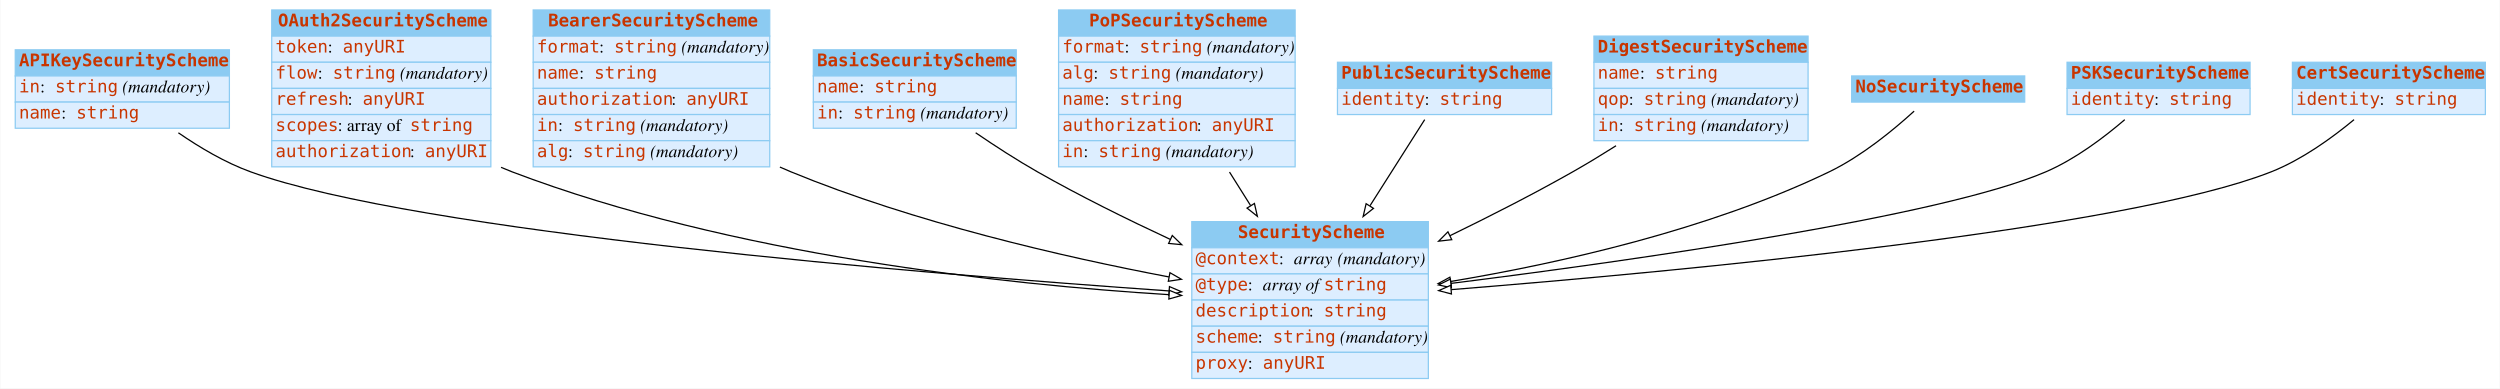
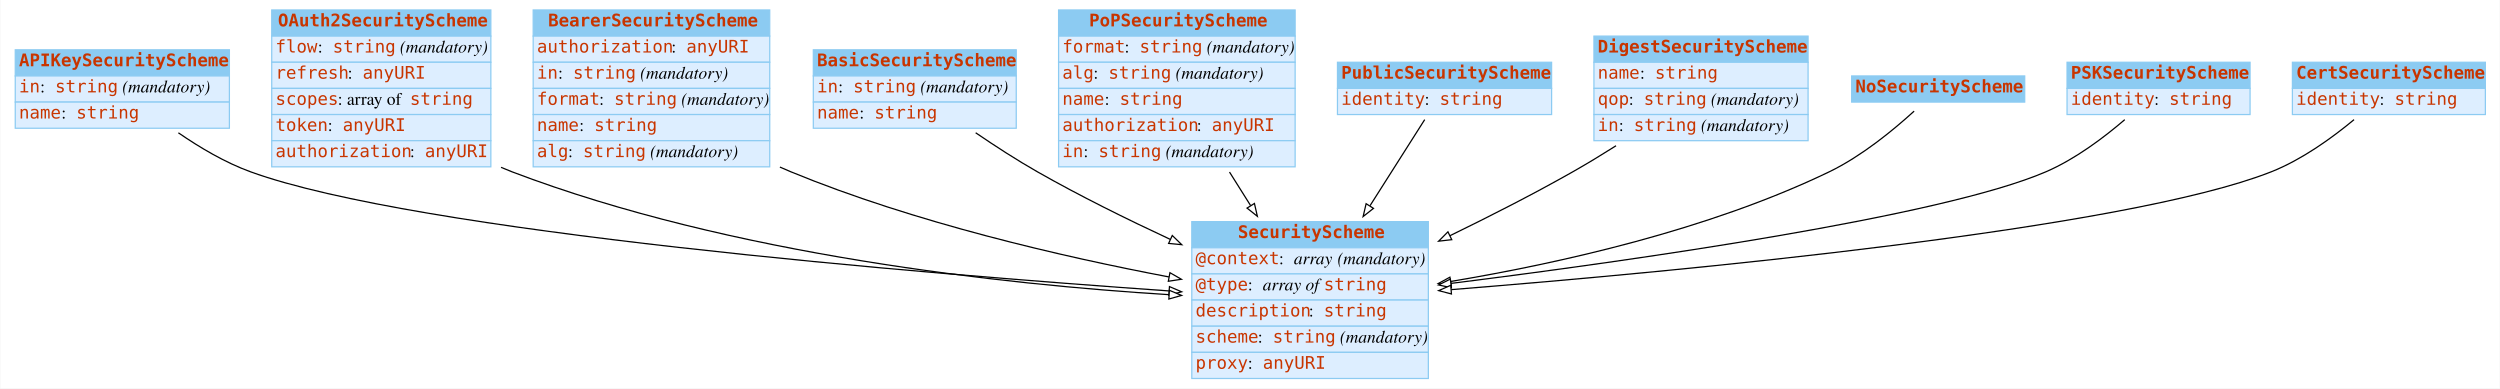
<svg xmlns="http://www.w3.org/2000/svg" width="2008pt" height="312pt" viewBox="0.00 0.00 2007.50 312.00">
  <g id="graph0" class="graph" transform="scale(1 1) rotate(0) translate(4 308)">
    <polygon fill="#ffffff" stroke="transparent" points="-4,4 -4,-308 2003.5,-308 2003.5,4 -4,4" />
    <g id="node1" class="node">
      <polygon fill="#8ccbf2" stroke="transparent" points="8,-247 8,-268 180,-268 180,-247 8,-247" />
      <polygon fill="none" stroke="#8ccbf2" points="8,-247 8,-268 180,-268 180,-247 8,-247" />
      <text text-anchor="start" x="11" y="-254.8" font-family="mono" font-weight="bold" font-size="14.00" fill="#c83500">APIKeySecurityScheme</text>
      <polygon fill="#ddeeff" stroke="transparent" points="8,-226 8,-247 180,-247 180,-226 8,-226" />
      <polygon fill="none" stroke="#8ccbf2" points="8,-226 8,-247 180,-247 180,-226 8,-226" />
      <text text-anchor="start" x="11" y="-233.8" font-family="mono" font-size="14.00" fill="#c83500">in</text>
      <text text-anchor="start" x="28" y="-233.8" font-family="Times,serif" font-size="14.00" fill="#000000"> : </text>
      <text text-anchor="start" x="40" y="-233.8" font-family="mono" font-size="14.00" fill="#c83500">string</text>
      <text text-anchor="start" x="90" y="-233.8" font-family="Times,serif" font-size="14.00" fill="#000000"> </text>
      <text text-anchor="start" x="94" y="-233.8" font-family="Times,serif" font-style="italic" font-size="14.00" fill="#000000">(mandatory)</text>
      <polygon fill="#ddeeff" stroke="transparent" points="8,-205 8,-226 180,-226 180,-205 8,-205" />
      <polygon fill="none" stroke="#8ccbf2" points="8,-205 8,-226 180,-226 180,-205 8,-205" />
      <text text-anchor="start" x="11" y="-212.8" font-family="mono" font-size="14.00" fill="#c83500">name</text>
      <text text-anchor="start" x="45" y="-212.8" font-family="Times,serif" font-size="14.00" fill="#000000"> : </text>
      <text text-anchor="start" x="57" y="-212.8" font-family="mono" font-size="14.00" fill="#c83500">string</text>
    </g>
    <g id="node3" class="node">
      <polygon fill="#8ccbf2" stroke="transparent" points="953,-109 953,-130 1143,-130 1143,-109 953,-109" />
      <polygon fill="none" stroke="#8ccbf2" points="953,-109 953,-130 1143,-130 1143,-109 953,-109" />
      <text text-anchor="start" x="990" y="-116.8" font-family="mono" font-weight="bold" font-size="14.00" fill="#c83500">SecurityScheme</text>
      <polygon fill="#ddeeff" stroke="transparent" points="953,-88 953,-109 1143,-109 1143,-88 953,-88" />
      <polygon fill="none" stroke="#8ccbf2" points="953,-88 953,-109 1143,-109 1143,-88 953,-88" />
      <text text-anchor="start" x="956" y="-95.8" font-family="mono" font-size="14.00" fill="#c83500">@context</text>
      <text text-anchor="start" x="1023" y="-95.8" font-family="Times,serif" font-size="14.00" fill="#000000"> : </text>
      <text text-anchor="start" x="1035" y="-95.8" font-family="Times,serif" font-style="italic" font-size="14.00" fill="#000000">array</text>
      <text text-anchor="start" x="1066" y="-95.8" font-family="Times,serif" font-size="14.00" fill="#000000"> </text>
      <text text-anchor="start" x="1070" y="-95.8" font-family="Times,serif" font-style="italic" font-size="14.00" fill="#000000">(mandatory)</text>
      <polygon fill="#ddeeff" stroke="transparent" points="953,-67 953,-88 1143,-88 1143,-67 953,-67" />
      <polygon fill="none" stroke="#8ccbf2" points="953,-67 953,-88 1143,-88 1143,-67 953,-67" />
      <text text-anchor="start" x="956" y="-74.8" font-family="mono" font-size="14.00" fill="#c83500">@type</text>
      <text text-anchor="start" x="998" y="-74.8" font-family="Times,serif" font-size="14.00" fill="#000000"> : </text>
      <text text-anchor="start" x="1010" y="-74.8" font-family="Times,serif" font-style="italic" font-size="14.00" fill="#000000">array of </text>
      <text text-anchor="start" x="1059" y="-74.8" font-family="mono" font-size="14.00" fill="#c83500">string</text>
      <polygon fill="#ddeeff" stroke="transparent" points="953,-46 953,-67 1143,-67 1143,-46 953,-46" />
      <polygon fill="none" stroke="#8ccbf2" points="953,-46 953,-67 1143,-67 1143,-46 953,-46" />
      <text text-anchor="start" x="956" y="-53.8" font-family="mono" font-size="14.00" fill="#c83500">description</text>
      <text text-anchor="start" x="1047" y="-53.8" font-family="Times,serif" font-size="14.00" fill="#000000"> : </text>
      <text text-anchor="start" x="1059" y="-53.8" font-family="mono" font-size="14.00" fill="#c83500">string</text>
      <polygon fill="#ddeeff" stroke="transparent" points="953,-25 953,-46 1143,-46 1143,-25 953,-25" />
      <polygon fill="none" stroke="#8ccbf2" points="953,-25 953,-46 1143,-46 1143,-25 953,-25" />
      <text text-anchor="start" x="956" y="-32.8" font-family="mono" font-size="14.00" fill="#c83500">scheme</text>
      <text text-anchor="start" x="1006" y="-32.8" font-family="Times,serif" font-size="14.00" fill="#000000"> : </text>
      <text text-anchor="start" x="1018" y="-32.8" font-family="mono" font-size="14.00" fill="#c83500">string</text>
      <text text-anchor="start" x="1068" y="-32.8" font-family="Times,serif" font-size="14.00" fill="#000000"> </text>
      <text text-anchor="start" x="1072" y="-32.8" font-family="Times,serif" font-style="italic" font-size="14.00" fill="#000000">(mandatory)</text>
      <polygon fill="#ddeeff" stroke="transparent" points="953,-4 953,-25 1143,-25 1143,-4 953,-4" />
      <polygon fill="none" stroke="#8ccbf2" points="953,-4 953,-25 1143,-25 1143,-4 953,-4" />
      <text text-anchor="start" x="956" y="-11.8" font-family="mono" font-size="14.00" fill="#c83500">proxy</text>
      <text text-anchor="start" x="998" y="-11.8" font-family="Times,serif" font-size="14.00" fill="#000000"> : </text>
      <text text-anchor="start" x="1010" y="-11.8" font-family="mono" font-size="14.00" fill="#c83500">anyURI</text>
    </g>
-     <g id="edge3" class="edge">
+     <g id="edge5" class="edge">
      <path fill="none" stroke="#000000" d="M139.028,-201.327C156.245,-189.459 176.65,-177.396 197,-170 330.012,-121.66 735.104,-88.296 934.579,-74.337" />
      <polygon fill="#ffffff" stroke="#000000" points="935.062,-77.811 944.795,-73.626 934.576,-70.828 935.062,-77.811" />
    </g>
    <g id="node2" class="node">
      <polygon fill="#8ccbf2" stroke="transparent" points="214,-279 214,-300 390,-300 390,-279 214,-279" />
      <polygon fill="none" stroke="#8ccbf2" points="214,-279 214,-300 390,-300 390,-279 214,-279" />
      <text text-anchor="start" x="219" y="-286.8" font-family="mono" font-weight="bold" font-size="14.00" fill="#c83500">OAuth2SecurityScheme</text>
      <polygon fill="#ddeeff" stroke="transparent" points="214,-258 214,-279 390,-279 390,-258 214,-258" />
      <polygon fill="none" stroke="#8ccbf2" points="214,-258 214,-279 390,-279 390,-258 214,-258" />
-       <text text-anchor="start" x="217" y="-265.8" font-family="mono" font-size="14.00" fill="#c83500">token</text>
-       <text text-anchor="start" x="259" y="-265.8" font-family="Times,serif" font-size="14.00" fill="#000000"> : </text>
-       <text text-anchor="start" x="271" y="-265.8" font-family="mono" font-size="14.00" fill="#c83500">anyURI</text>
+       <text text-anchor="start" x="217" y="-265.8" font-family="mono" font-size="14.00" fill="#c83500">flow</text>
+       <text text-anchor="start" x="251" y="-265.8" font-family="Times,serif" font-size="14.00" fill="#000000"> : </text>
+       <text text-anchor="start" x="263" y="-265.8" font-family="mono" font-size="14.00" fill="#c83500">string</text>
+       <text text-anchor="start" x="313" y="-265.8" font-family="Times,serif" font-size="14.00" fill="#000000"> </text>
+       <text text-anchor="start" x="317" y="-265.8" font-family="Times,serif" font-style="italic" font-size="14.00" fill="#000000">(mandatory)</text>
      <polygon fill="#ddeeff" stroke="transparent" points="214,-237 214,-258 390,-258 390,-237 214,-237" />
      <polygon fill="none" stroke="#8ccbf2" points="214,-237 214,-258 390,-258 390,-237 214,-237" />
-       <text text-anchor="start" x="217" y="-244.8" font-family="mono" font-size="14.00" fill="#c83500">flow</text>
-       <text text-anchor="start" x="251" y="-244.8" font-family="Times,serif" font-size="14.00" fill="#000000"> : </text>
-       <text text-anchor="start" x="263" y="-244.8" font-family="mono" font-size="14.00" fill="#c83500">string</text>
-       <text text-anchor="start" x="313" y="-244.8" font-family="Times,serif" font-size="14.00" fill="#000000"> </text>
-       <text text-anchor="start" x="317" y="-244.8" font-family="Times,serif" font-style="italic" font-size="14.00" fill="#000000">(mandatory)</text>
+       <text text-anchor="start" x="217" y="-244.8" font-family="mono" font-size="14.00" fill="#c83500">refresh</text>
+       <text text-anchor="start" x="275" y="-244.8" font-family="Times,serif" font-size="14.00" fill="#000000"> : </text>
+       <text text-anchor="start" x="287" y="-244.8" font-family="mono" font-size="14.00" fill="#c83500">anyURI</text>
      <polygon fill="#ddeeff" stroke="transparent" points="214,-216 214,-237 390,-237 390,-216 214,-216" />
      <polygon fill="none" stroke="#8ccbf2" points="214,-216 214,-237 390,-237 390,-216 214,-216" />
-       <text text-anchor="start" x="217" y="-223.8" font-family="mono" font-size="14.00" fill="#c83500">refresh</text>
-       <text text-anchor="start" x="275" y="-223.8" font-family="Times,serif" font-size="14.00" fill="#000000"> : </text>
-       <text text-anchor="start" x="287" y="-223.8" font-family="mono" font-size="14.00" fill="#c83500">anyURI</text>
+       <text text-anchor="start" x="217" y="-223.8" font-family="mono" font-size="14.00" fill="#c83500">scopes</text>
+       <text text-anchor="start" x="267" y="-223.8" font-family="Times,serif" font-size="14.00" fill="#000000"> : array of </text>
+       <text text-anchor="start" x="325" y="-223.8" font-family="mono" font-size="14.00" fill="#c83500">string</text>
      <polygon fill="#ddeeff" stroke="transparent" points="214,-195 214,-216 390,-216 390,-195 214,-195" />
      <polygon fill="none" stroke="#8ccbf2" points="214,-195 214,-216 390,-216 390,-195 214,-195" />
-       <text text-anchor="start" x="217" y="-202.8" font-family="mono" font-size="14.00" fill="#c83500">scopes</text>
-       <text text-anchor="start" x="267" y="-202.8" font-family="Times,serif" font-size="14.00" fill="#000000"> : array of </text>
-       <text text-anchor="start" x="325" y="-202.8" font-family="mono" font-size="14.00" fill="#c83500">string</text>
+       <text text-anchor="start" x="217" y="-202.8" font-family="mono" font-size="14.00" fill="#c83500">token</text>
+       <text text-anchor="start" x="259" y="-202.8" font-family="Times,serif" font-size="14.00" fill="#000000"> : </text>
+       <text text-anchor="start" x="271" y="-202.8" font-family="mono" font-size="14.00" fill="#c83500">anyURI</text>
      <polygon fill="#ddeeff" stroke="transparent" points="214,-174 214,-195 390,-195 390,-174 214,-174" />
      <polygon fill="none" stroke="#8ccbf2" points="214,-174 214,-195 390,-195 390,-174 214,-174" />
      <text text-anchor="start" x="217" y="-181.8" font-family="mono" font-size="14.00" fill="#c83500">authorization</text>
      <text text-anchor="start" x="325" y="-181.8" font-family="Times,serif" font-size="14.00" fill="#000000"> : </text>
      <text text-anchor="start" x="337" y="-181.8" font-family="mono" font-size="14.00" fill="#c83500">anyURI</text>
    </g>
-     <g id="edge1" class="edge">
+     <g id="edge2" class="edge">
      <path fill="none" stroke="#000000" d="M398.204,-173.598C401.134,-172.319 404.07,-171.115 407,-170 583.587,-102.797 803.761,-79.44 934.721,-71.323" />
      <polygon fill="#ffffff" stroke="#000000" points="935,-74.813 944.772,-70.719 934.58,-67.825 935,-74.813" />
    </g>
    <g id="node4" class="node">
      <polygon fill="#8ccbf2" stroke="transparent" points="424,-279 424,-300 614,-300 614,-279 424,-279" />
      <polygon fill="none" stroke="#8ccbf2" points="424,-279 424,-300 614,-300 614,-279 424,-279" />
      <text text-anchor="start" x="436" y="-286.8" font-family="mono" font-weight="bold" font-size="14.00" fill="#c83500">BearerSecurityScheme</text>
      <polygon fill="#ddeeff" stroke="transparent" points="424,-258 424,-279 614,-279 614,-258 424,-258" />
      <polygon fill="none" stroke="#8ccbf2" points="424,-258 424,-279 614,-279 614,-258 424,-258" />
-       <text text-anchor="start" x="427" y="-265.8" font-family="mono" font-size="14.00" fill="#c83500">format</text>
-       <text text-anchor="start" x="477" y="-265.8" font-family="Times,serif" font-size="14.00" fill="#000000"> : </text>
-       <text text-anchor="start" x="489" y="-265.8" font-family="mono" font-size="14.00" fill="#c83500">string</text>
-       <text text-anchor="start" x="539" y="-265.8" font-family="Times,serif" font-size="14.00" fill="#000000"> </text>
-       <text text-anchor="start" x="543" y="-265.8" font-family="Times,serif" font-style="italic" font-size="14.00" fill="#000000">(mandatory)</text>
+       <text text-anchor="start" x="427" y="-265.8" font-family="mono" font-size="14.00" fill="#c83500">authorization</text>
+       <text text-anchor="start" x="535" y="-265.8" font-family="Times,serif" font-size="14.00" fill="#000000"> : </text>
+       <text text-anchor="start" x="547" y="-265.8" font-family="mono" font-size="14.00" fill="#c83500">anyURI</text>
      <polygon fill="#ddeeff" stroke="transparent" points="424,-237 424,-258 614,-258 614,-237 424,-237" />
      <polygon fill="none" stroke="#8ccbf2" points="424,-237 424,-258 614,-258 614,-237 424,-237" />
-       <text text-anchor="start" x="427" y="-244.8" font-family="mono" font-size="14.00" fill="#c83500">name</text>
-       <text text-anchor="start" x="461" y="-244.8" font-family="Times,serif" font-size="14.00" fill="#000000"> : </text>
-       <text text-anchor="start" x="473" y="-244.8" font-family="mono" font-size="14.00" fill="#c83500">string</text>
+       <text text-anchor="start" x="427" y="-244.8" font-family="mono" font-size="14.00" fill="#c83500">in</text>
+       <text text-anchor="start" x="444" y="-244.8" font-family="Times,serif" font-size="14.00" fill="#000000"> : </text>
+       <text text-anchor="start" x="456" y="-244.8" font-family="mono" font-size="14.00" fill="#c83500">string</text>
+       <text text-anchor="start" x="506" y="-244.8" font-family="Times,serif" font-size="14.00" fill="#000000"> </text>
+       <text text-anchor="start" x="510" y="-244.8" font-family="Times,serif" font-style="italic" font-size="14.00" fill="#000000">(mandatory)</text>
      <polygon fill="#ddeeff" stroke="transparent" points="424,-216 424,-237 614,-237 614,-216 424,-216" />
      <polygon fill="none" stroke="#8ccbf2" points="424,-216 424,-237 614,-237 614,-216 424,-216" />
-       <text text-anchor="start" x="427" y="-223.8" font-family="mono" font-size="14.00" fill="#c83500">authorization</text>
-       <text text-anchor="start" x="535" y="-223.8" font-family="Times,serif" font-size="14.00" fill="#000000"> : </text>
-       <text text-anchor="start" x="547" y="-223.8" font-family="mono" font-size="14.00" fill="#c83500">anyURI</text>
+       <text text-anchor="start" x="427" y="-223.8" font-family="mono" font-size="14.00" fill="#c83500">format</text>
+       <text text-anchor="start" x="477" y="-223.8" font-family="Times,serif" font-size="14.00" fill="#000000"> : </text>
+       <text text-anchor="start" x="489" y="-223.8" font-family="mono" font-size="14.00" fill="#c83500">string</text>
+       <text text-anchor="start" x="539" y="-223.8" font-family="Times,serif" font-size="14.00" fill="#000000"> </text>
+       <text text-anchor="start" x="543" y="-223.8" font-family="Times,serif" font-style="italic" font-size="14.00" fill="#000000">(mandatory)</text>
      <polygon fill="#ddeeff" stroke="transparent" points="424,-195 424,-216 614,-216 614,-195 424,-195" />
      <polygon fill="none" stroke="#8ccbf2" points="424,-195 424,-216 614,-216 614,-195 424,-195" />
-       <text text-anchor="start" x="427" y="-202.8" font-family="mono" font-size="14.00" fill="#c83500">in</text>
-       <text text-anchor="start" x="444" y="-202.8" font-family="Times,serif" font-size="14.00" fill="#000000"> : </text>
-       <text text-anchor="start" x="456" y="-202.8" font-family="mono" font-size="14.00" fill="#c83500">string</text>
-       <text text-anchor="start" x="506" y="-202.8" font-family="Times,serif" font-size="14.00" fill="#000000"> </text>
-       <text text-anchor="start" x="510" y="-202.8" font-family="Times,serif" font-style="italic" font-size="14.00" fill="#000000">(mandatory)</text>
+       <text text-anchor="start" x="427" y="-202.8" font-family="mono" font-size="14.00" fill="#c83500">name</text>
+       <text text-anchor="start" x="461" y="-202.8" font-family="Times,serif" font-size="14.00" fill="#000000"> : </text>
+       <text text-anchor="start" x="473" y="-202.8" font-family="mono" font-size="14.00" fill="#c83500">string</text>
      <polygon fill="#ddeeff" stroke="transparent" points="424,-174 424,-195 614,-195 614,-174 424,-174" />
      <polygon fill="none" stroke="#8ccbf2" points="424,-174 424,-195 614,-195 614,-174 424,-174" />
      <text text-anchor="start" x="427" y="-181.8" font-family="mono" font-size="14.00" fill="#c83500">alg</text>
      <text text-anchor="start" x="452" y="-181.8" font-family="Times,serif" font-size="14.00" fill="#000000"> : </text>
      <text text-anchor="start" x="464" y="-181.8" font-family="mono" font-size="14.00" fill="#c83500">string</text>
      <text text-anchor="start" x="514" y="-181.8" font-family="Times,serif" font-size="14.00" fill="#000000"> </text>
      <text text-anchor="start" x="518" y="-181.8" font-family="Times,serif" font-style="italic" font-size="14.00" fill="#000000">(mandatory)</text>
    </g>
-     <g id="edge8" class="edge">
+     <g id="edge3" class="edge">
      <path fill="none" stroke="#000000" d="M622.168,-173.817C625.12,-172.484 628.067,-171.208 631,-170 729.994,-129.235 849.103,-101.799 934.631,-85.562" />
      <polygon fill="#ffffff" stroke="#000000" points="935.446,-88.97 944.629,-83.686 934.155,-82.091 935.446,-88.97" />
    </g>
    <g id="node5" class="node">
      <polygon fill="#8ccbf2" stroke="transparent" points="649,-247 649,-268 812,-268 812,-247 649,-247" />
      <polygon fill="none" stroke="#8ccbf2" points="649,-247 649,-268 812,-268 812,-247 649,-247" />
      <text text-anchor="start" x="652" y="-254.8" font-family="mono" font-weight="bold" font-size="14.00" fill="#c83500">BasicSecurityScheme</text>
      <polygon fill="#ddeeff" stroke="transparent" points="649,-226 649,-247 812,-247 812,-226 649,-226" />
      <polygon fill="none" stroke="#8ccbf2" points="649,-226 649,-247 812,-247 812,-226 649,-226" />
-       <text text-anchor="start" x="652" y="-233.8" font-family="mono" font-size="14.00" fill="#c83500">name</text>
-       <text text-anchor="start" x="686" y="-233.8" font-family="Times,serif" font-size="14.00" fill="#000000"> : </text>
-       <text text-anchor="start" x="698" y="-233.8" font-family="mono" font-size="14.00" fill="#c83500">string</text>
+       <text text-anchor="start" x="652" y="-233.8" font-family="mono" font-size="14.00" fill="#c83500">in</text>
+       <text text-anchor="start" x="669" y="-233.8" font-family="Times,serif" font-size="14.00" fill="#000000"> : </text>
+       <text text-anchor="start" x="681" y="-233.8" font-family="mono" font-size="14.00" fill="#c83500">string</text>
+       <text text-anchor="start" x="731" y="-233.8" font-family="Times,serif" font-size="14.00" fill="#000000"> </text>
+       <text text-anchor="start" x="735" y="-233.8" font-family="Times,serif" font-style="italic" font-size="14.00" fill="#000000">(mandatory)</text>
      <polygon fill="#ddeeff" stroke="transparent" points="649,-205 649,-226 812,-226 812,-205 649,-205" />
      <polygon fill="none" stroke="#8ccbf2" points="649,-205 649,-226 812,-226 812,-205 649,-205" />
-       <text text-anchor="start" x="652" y="-212.8" font-family="mono" font-size="14.00" fill="#c83500">in</text>
-       <text text-anchor="start" x="669" y="-212.8" font-family="Times,serif" font-size="14.00" fill="#000000"> : </text>
-       <text text-anchor="start" x="681" y="-212.8" font-family="mono" font-size="14.00" fill="#c83500">string</text>
-       <text text-anchor="start" x="731" y="-212.8" font-family="Times,serif" font-size="14.00" fill="#000000"> </text>
-       <text text-anchor="start" x="735" y="-212.8" font-family="Times,serif" font-style="italic" font-size="14.00" fill="#000000">(mandatory)</text>
+       <text text-anchor="start" x="652" y="-212.8" font-family="mono" font-size="14.00" fill="#c83500">name</text>
+       <text text-anchor="start" x="686" y="-212.8" font-family="Times,serif" font-size="14.00" fill="#000000"> : </text>
+       <text text-anchor="start" x="698" y="-212.8" font-family="mono" font-size="14.00" fill="#c83500">string</text>
    </g>
    <g id="edge9" class="edge">
      <path fill="none" stroke="#000000" d="M779.4,-201.365C794.952,-190.751 812.405,-179.442 829,-170 862.858,-150.736 900.917,-131.915 935.693,-115.744" />
      <polygon fill="#ffffff" stroke="#000000" points="937.323,-118.846 944.931,-111.473 934.386,-112.492 937.323,-118.846" />
    </g>
    <g id="node6" class="node">
      <polygon fill="#8ccbf2" stroke="transparent" points="846,-279 846,-300 1036,-300 1036,-279 846,-279" />
      <polygon fill="none" stroke="#8ccbf2" points="846,-279 846,-300 1036,-300 1036,-279 846,-279" />
      <text text-anchor="start" x="870.5" y="-286.8" font-family="mono" font-weight="bold" font-size="14.00" fill="#c83500">PoPSecurityScheme</text>
      <polygon fill="#ddeeff" stroke="transparent" points="846,-258 846,-279 1036,-279 1036,-258 846,-258" />
      <polygon fill="none" stroke="#8ccbf2" points="846,-258 846,-279 1036,-279 1036,-258 846,-258" />
      <text text-anchor="start" x="849" y="-265.8" font-family="mono" font-size="14.00" fill="#c83500">format</text>
      <text text-anchor="start" x="899" y="-265.8" font-family="Times,serif" font-size="14.00" fill="#000000"> : </text>
      <text text-anchor="start" x="911" y="-265.8" font-family="mono" font-size="14.00" fill="#c83500">string</text>
      <text text-anchor="start" x="961" y="-265.8" font-family="Times,serif" font-size="14.00" fill="#000000"> </text>
      <text text-anchor="start" x="965" y="-265.8" font-family="Times,serif" font-style="italic" font-size="14.00" fill="#000000">(mandatory)</text>
      <polygon fill="#ddeeff" stroke="transparent" points="846,-237 846,-258 1036,-258 1036,-237 846,-237" />
      <polygon fill="none" stroke="#8ccbf2" points="846,-237 846,-258 1036,-258 1036,-237 846,-237" />
      <text text-anchor="start" x="849" y="-244.8" font-family="mono" font-size="14.00" fill="#c83500">alg</text>
      <text text-anchor="start" x="874" y="-244.8" font-family="Times,serif" font-size="14.00" fill="#000000"> : </text>
      <text text-anchor="start" x="886" y="-244.8" font-family="mono" font-size="14.00" fill="#c83500">string</text>
      <text text-anchor="start" x="936" y="-244.8" font-family="Times,serif" font-size="14.00" fill="#000000"> </text>
      <text text-anchor="start" x="940" y="-244.8" font-family="Times,serif" font-style="italic" font-size="14.00" fill="#000000">(mandatory)</text>
      <polygon fill="#ddeeff" stroke="transparent" points="846,-216 846,-237 1036,-237 1036,-216 846,-216" />
      <polygon fill="none" stroke="#8ccbf2" points="846,-216 846,-237 1036,-237 1036,-216 846,-216" />
      <text text-anchor="start" x="849" y="-223.8" font-family="mono" font-size="14.00" fill="#c83500">name</text>
      <text text-anchor="start" x="883" y="-223.8" font-family="Times,serif" font-size="14.00" fill="#000000"> : </text>
      <text text-anchor="start" x="895" y="-223.8" font-family="mono" font-size="14.00" fill="#c83500">string</text>
      <polygon fill="#ddeeff" stroke="transparent" points="846,-195 846,-216 1036,-216 1036,-195 846,-195" />
      <polygon fill="none" stroke="#8ccbf2" points="846,-195 846,-216 1036,-216 1036,-195 846,-195" />
      <text text-anchor="start" x="849" y="-202.8" font-family="mono" font-size="14.00" fill="#c83500">authorization</text>
      <text text-anchor="start" x="957" y="-202.8" font-family="Times,serif" font-size="14.00" fill="#000000"> : </text>
      <text text-anchor="start" x="969" y="-202.8" font-family="mono" font-size="14.00" fill="#c83500">anyURI</text>
      <polygon fill="#ddeeff" stroke="transparent" points="846,-174 846,-195 1036,-195 1036,-174 846,-174" />
      <polygon fill="none" stroke="#8ccbf2" points="846,-174 846,-195 1036,-195 1036,-174 846,-174" />
      <text text-anchor="start" x="849" y="-181.8" font-family="mono" font-size="14.00" fill="#c83500">in</text>
      <text text-anchor="start" x="866" y="-181.8" font-family="Times,serif" font-size="14.00" fill="#000000"> : </text>
      <text text-anchor="start" x="878" y="-181.8" font-family="mono" font-size="14.00" fill="#c83500">string</text>
      <text text-anchor="start" x="928" y="-181.8" font-family="Times,serif" font-size="14.00" fill="#000000"> </text>
      <text text-anchor="start" x="932" y="-181.8" font-family="Times,serif" font-style="italic" font-size="14.00" fill="#000000">(mandatory)</text>
    </g>
-     <g id="edge6" class="edge">
+     <g id="edge8" class="edge">
      <path fill="none" stroke="#000000" d="M983.289,-169.811C988.867,-160.95 994.615,-151.818 1000.275,-142.824" />
      <polygon fill="#ffffff" stroke="#000000" points="1003.303,-144.585 1005.668,-134.257 997.379,-140.856 1003.303,-144.585" />
    </g>
    <g id="node7" class="node">
      <polygon fill="#8ccbf2" stroke="transparent" points="1070,-237 1070,-258 1242,-258 1242,-237 1070,-237" />
      <polygon fill="none" stroke="#8ccbf2" points="1070,-237 1070,-258 1242,-258 1242,-237 1070,-237" />
      <text text-anchor="start" x="1073" y="-244.8" font-family="mono" font-weight="bold" font-size="14.00" fill="#c83500">PublicSecurityScheme</text>
      <polygon fill="#ddeeff" stroke="transparent" points="1070,-216 1070,-237 1242,-237 1242,-216 1070,-216" />
      <polygon fill="none" stroke="#8ccbf2" points="1070,-216 1070,-237 1242,-237 1242,-216 1070,-216" />
      <text text-anchor="start" x="1073" y="-223.8" font-family="mono" font-size="14.00" fill="#c83500">identity</text>
      <text text-anchor="start" x="1140" y="-223.8" font-family="Times,serif" font-size="14.00" fill="#000000"> : </text>
      <text text-anchor="start" x="1152" y="-223.8" font-family="mono" font-size="14.00" fill="#c83500">string</text>
    </g>
    <g id="edge10" class="edge">
      <path fill="none" stroke="#000000" d="M1140.064,-211.916C1128.412,-193.575 1111.949,-167.66 1096.159,-142.807" />
      <polygon fill="#ffffff" stroke="#000000" points="1098.928,-140.638 1090.612,-134.074 1093.02,-144.392 1098.928,-140.638" />
    </g>
    <g id="node8" class="node">
      <polygon fill="#8ccbf2" stroke="transparent" points="1276,-258 1276,-279 1448,-279 1448,-258 1276,-258" />
      <polygon fill="none" stroke="#8ccbf2" points="1276,-258 1276,-279 1448,-279 1448,-258 1276,-258" />
      <text text-anchor="start" x="1279" y="-265.8" font-family="mono" font-weight="bold" font-size="14.00" fill="#c83500">DigestSecurityScheme</text>
      <polygon fill="#ddeeff" stroke="transparent" points="1276,-237 1276,-258 1448,-258 1448,-237 1276,-237" />
      <polygon fill="none" stroke="#8ccbf2" points="1276,-237 1276,-258 1448,-258 1448,-237 1276,-237" />
      <text text-anchor="start" x="1279" y="-244.8" font-family="mono" font-size="14.00" fill="#c83500">name</text>
      <text text-anchor="start" x="1313" y="-244.8" font-family="Times,serif" font-size="14.00" fill="#000000"> : </text>
      <text text-anchor="start" x="1325" y="-244.8" font-family="mono" font-size="14.00" fill="#c83500">string</text>
      <polygon fill="#ddeeff" stroke="transparent" points="1276,-216 1276,-237 1448,-237 1448,-216 1276,-216" />
      <polygon fill="none" stroke="#8ccbf2" points="1276,-216 1276,-237 1448,-237 1448,-216 1276,-216" />
      <text text-anchor="start" x="1279" y="-223.8" font-family="mono" font-size="14.00" fill="#c83500">qop</text>
      <text text-anchor="start" x="1304" y="-223.8" font-family="Times,serif" font-size="14.00" fill="#000000"> : </text>
      <text text-anchor="start" x="1316" y="-223.8" font-family="mono" font-size="14.00" fill="#c83500">string</text>
      <text text-anchor="start" x="1366" y="-223.8" font-family="Times,serif" font-size="14.00" fill="#000000"> </text>
      <text text-anchor="start" x="1370" y="-223.8" font-family="Times,serif" font-style="italic" font-size="14.00" fill="#000000">(mandatory)</text>
      <polygon fill="#ddeeff" stroke="transparent" points="1276,-195 1276,-216 1448,-216 1448,-195 1276,-195" />
      <polygon fill="none" stroke="#8ccbf2" points="1276,-195 1276,-216 1448,-216 1448,-195 1276,-195" />
      <text text-anchor="start" x="1279" y="-202.8" font-family="mono" font-size="14.00" fill="#c83500">in</text>
      <text text-anchor="start" x="1296" y="-202.8" font-family="Times,serif" font-size="14.00" fill="#000000"> : </text>
      <text text-anchor="start" x="1308" y="-202.8" font-family="mono" font-size="14.00" fill="#c83500">string</text>
      <text text-anchor="start" x="1358" y="-202.8" font-family="Times,serif" font-size="14.00" fill="#000000"> </text>
      <text text-anchor="start" x="1362" y="-202.8" font-family="Times,serif" font-style="italic" font-size="14.00" fill="#000000">(mandatory)</text>
    </g>
-     <g id="edge7" class="edge">
+     <g id="edge1" class="edge">
      <path fill="none" stroke="#000000" d="M1293.745,-190.941C1282.29,-183.693 1270.415,-176.466 1259,-170 1227.553,-152.185 1192.578,-134.355 1160.292,-118.658" />
      <polygon fill="#ffffff" stroke="#000000" points="1161.789,-115.493 1151.262,-114.288 1158.739,-121.795 1161.789,-115.493" />
    </g>
    <g id="node9" class="node">
      <polygon fill="#8ccbf2" stroke="transparent" points="1483,-226 1483,-247 1622,-247 1622,-226 1483,-226" />
      <polygon fill="none" stroke="#8ccbf2" points="1483,-226 1483,-247 1622,-247 1622,-226 1483,-226" />
      <text text-anchor="start" x="1486" y="-233.8" font-family="mono" font-weight="bold" font-size="14.00" fill="#c83500">NoSecurityScheme</text>
    </g>
-     <g id="edge4" class="edge">
+     <g id="edge6" class="edge">
      <path fill="none" stroke="#000000" d="M1533.185,-218.741C1516.54,-203.565 1490.931,-182.501 1465,-170 1367.916,-123.198 1247.541,-96.412 1161.118,-81.959" />
      <polygon fill="#ffffff" stroke="#000000" points="1161.451,-78.467 1151.016,-80.3 1160.316,-85.374 1161.451,-78.467" />
    </g>
    <g id="node10" class="node">
      <polygon fill="#8ccbf2" stroke="transparent" points="1656,-237 1656,-258 1803,-258 1803,-237 1656,-237" />
      <polygon fill="none" stroke="#8ccbf2" points="1656,-237 1656,-258 1803,-258 1803,-237 1656,-237" />
      <text text-anchor="start" x="1659" y="-244.8" font-family="mono" font-weight="bold" font-size="14.00" fill="#c83500">PSKSecurityScheme</text>
      <polygon fill="#ddeeff" stroke="transparent" points="1656,-216 1656,-237 1803,-237 1803,-216 1656,-216" />
      <polygon fill="none" stroke="#8ccbf2" points="1656,-216 1656,-237 1803,-237 1803,-216 1656,-216" />
      <text text-anchor="start" x="1659" y="-223.8" font-family="mono" font-size="14.00" fill="#c83500">identity</text>
      <text text-anchor="start" x="1726" y="-223.8" font-family="Times,serif" font-size="14.00" fill="#000000"> : </text>
      <text text-anchor="start" x="1738" y="-223.8" font-family="mono" font-size="14.00" fill="#c83500">string</text>
    </g>
-     <g id="edge2" class="edge">
+     <g id="edge4" class="edge">
      <path fill="none" stroke="#000000" d="M1702.348,-211.89C1685.459,-197.392 1662.441,-180.084 1639,-170 1554.944,-133.842 1307.848,-98.795 1161.126,-80.369" />
      <polygon fill="#ffffff" stroke="#000000" points="1161.531,-76.892 1151.174,-79.125 1160.663,-83.838 1161.531,-76.892" />
    </g>
    <g id="node11" class="node">
      <polygon fill="#8ccbf2" stroke="transparent" points="1837,-237 1837,-258 1992,-258 1992,-237 1837,-237" />
      <polygon fill="none" stroke="#8ccbf2" points="1837,-237 1837,-258 1992,-258 1992,-237 1837,-237" />
      <text text-anchor="start" x="1840" y="-244.8" font-family="mono" font-weight="bold" font-size="14.00" fill="#c83500">CertSecurityScheme</text>
      <polygon fill="#ddeeff" stroke="transparent" points="1837,-216 1837,-237 1992,-237 1992,-216 1837,-216" />
      <polygon fill="none" stroke="#8ccbf2" points="1837,-216 1837,-237 1992,-237 1992,-216 1837,-216" />
      <text text-anchor="start" x="1840" y="-223.8" font-family="mono" font-size="14.00" fill="#c83500">identity</text>
      <text text-anchor="start" x="1907" y="-223.8" font-family="Times,serif" font-size="14.00" fill="#000000"> : </text>
      <text text-anchor="start" x="1919" y="-223.8" font-family="mono" font-size="14.00" fill="#c83500">string</text>
    </g>
-     <g id="edge5" class="edge">
+     <g id="edge7" class="edge">
      <path fill="none" stroke="#000000" d="M1886.522,-211.906C1868.829,-197.222 1844.606,-179.712 1820,-170 1702.598,-123.66 1345.865,-90.13 1161.306,-75.371" />
      <polygon fill="#ffffff" stroke="#000000" points="1161.543,-71.879 1151.297,-74.576 1160.988,-78.857 1161.543,-71.879" />
    </g>
  </g>
</svg>
